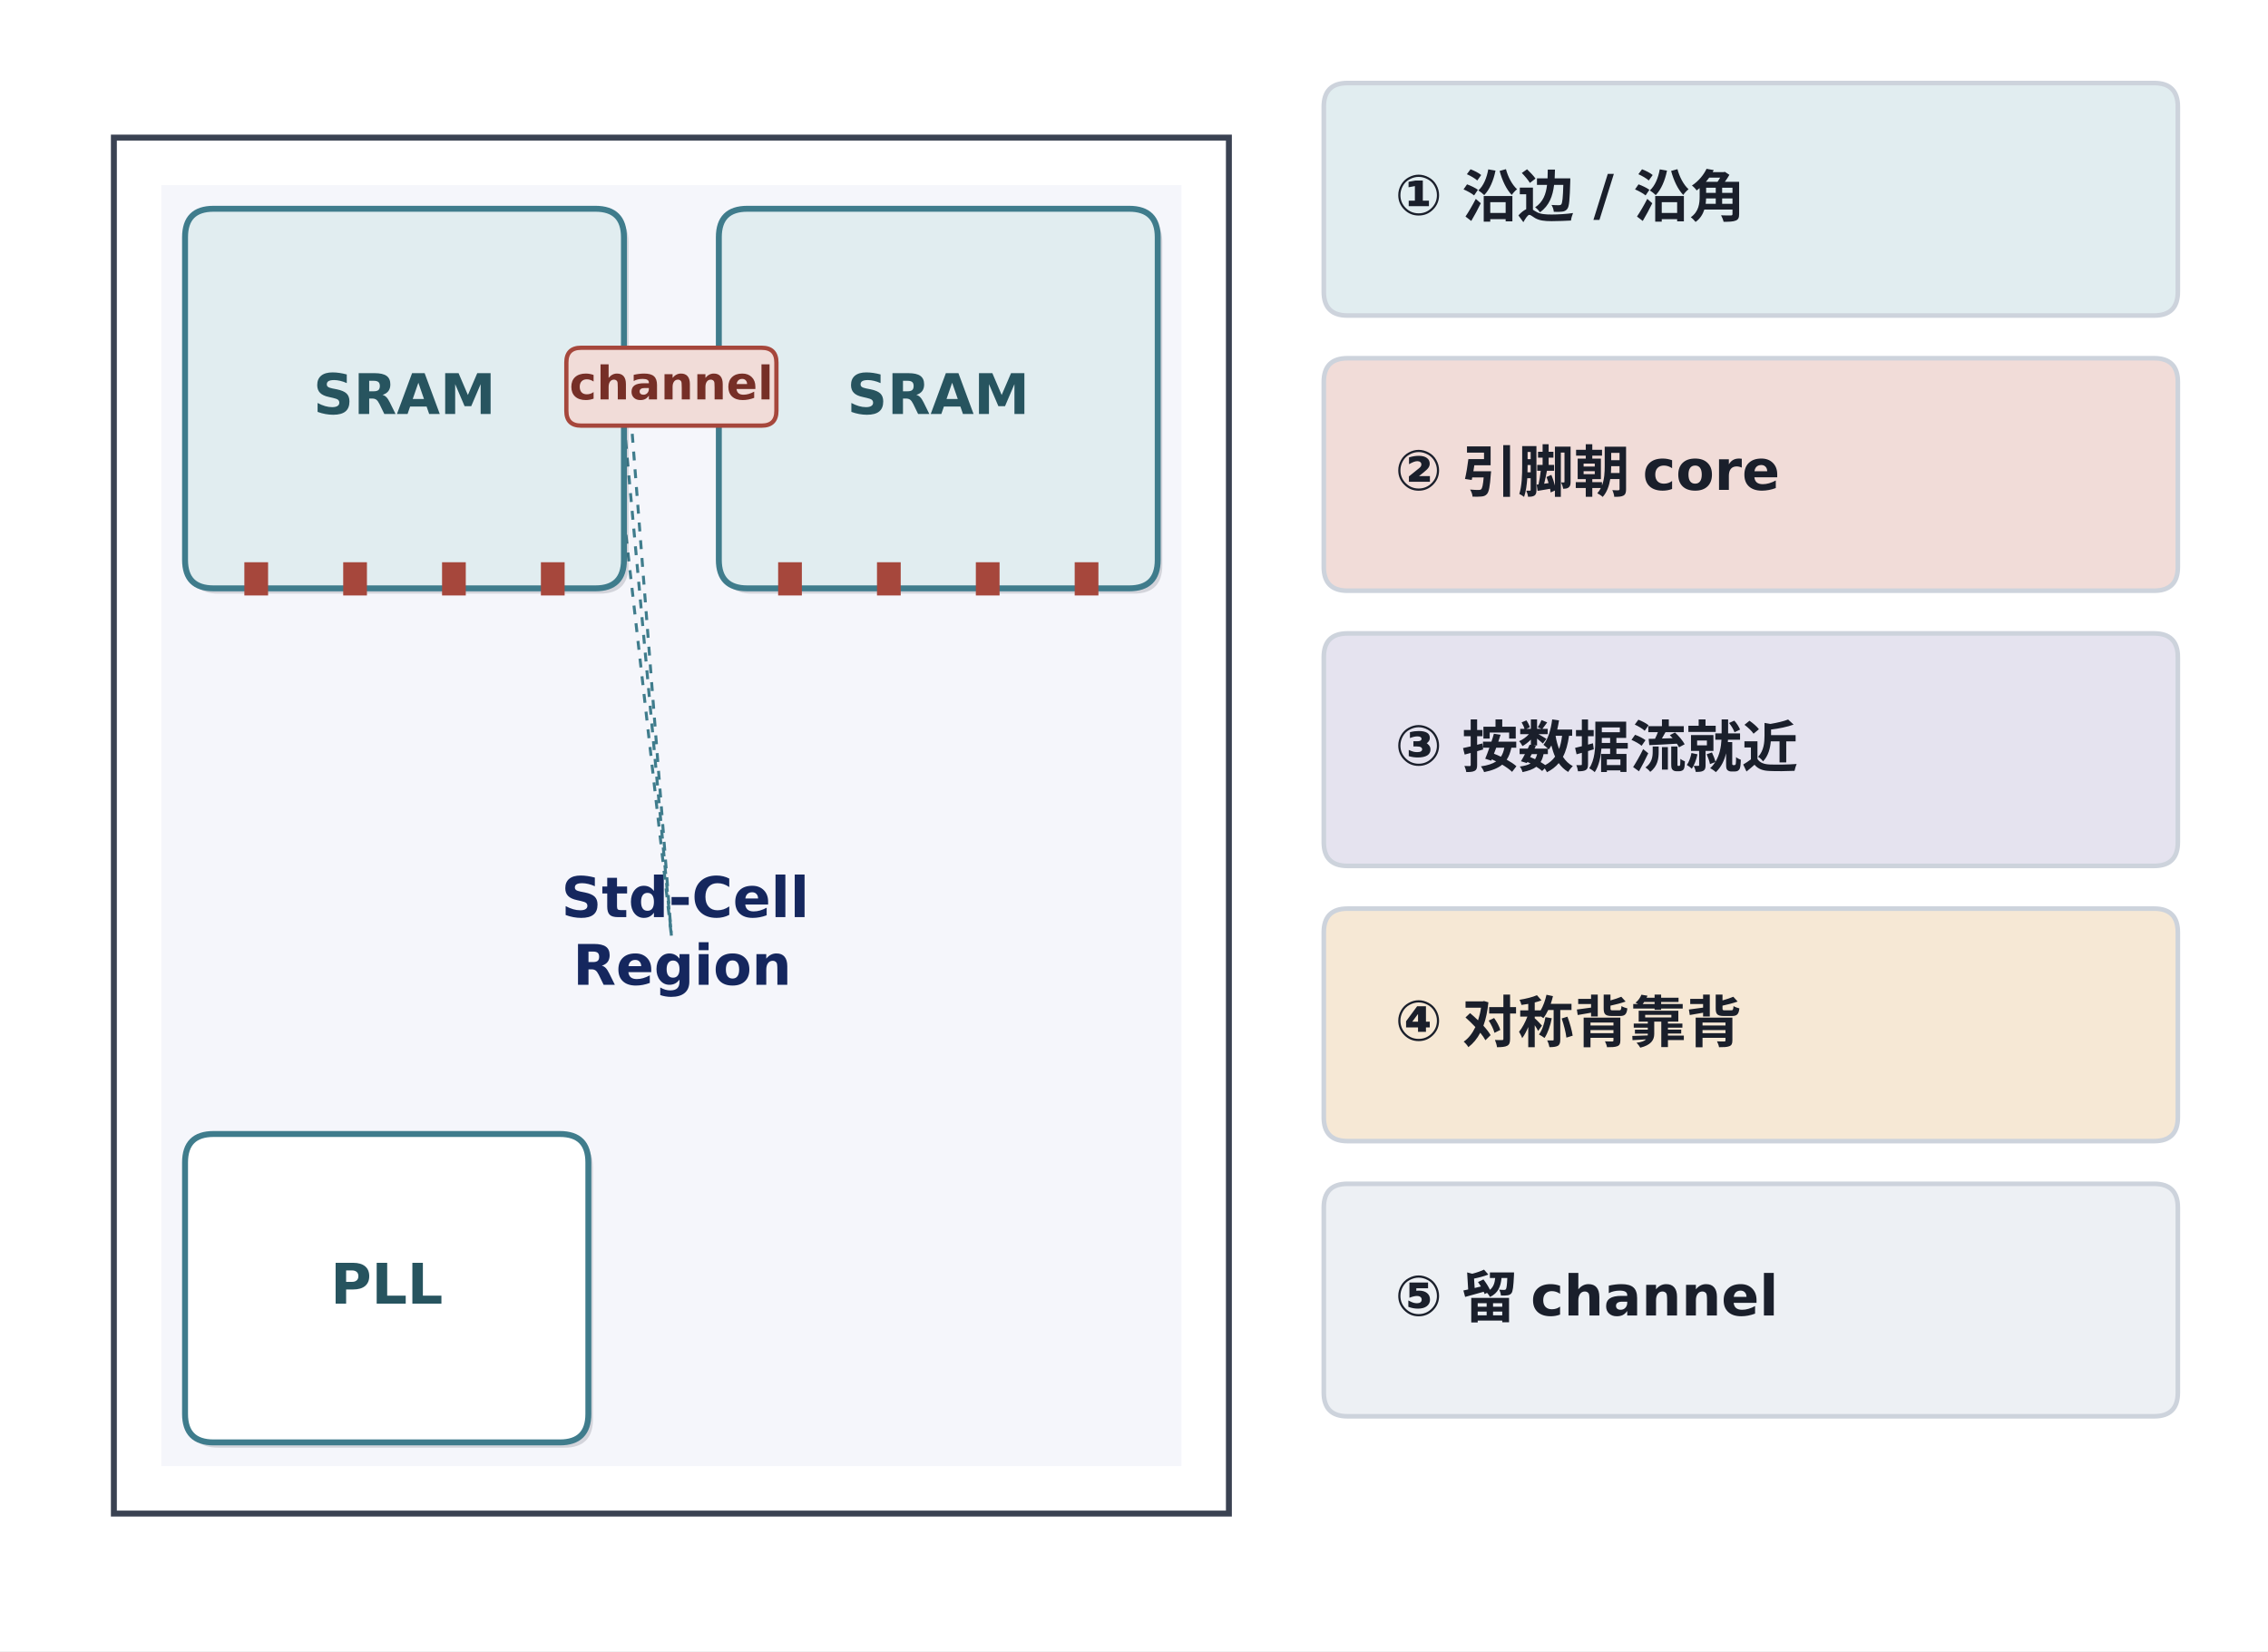
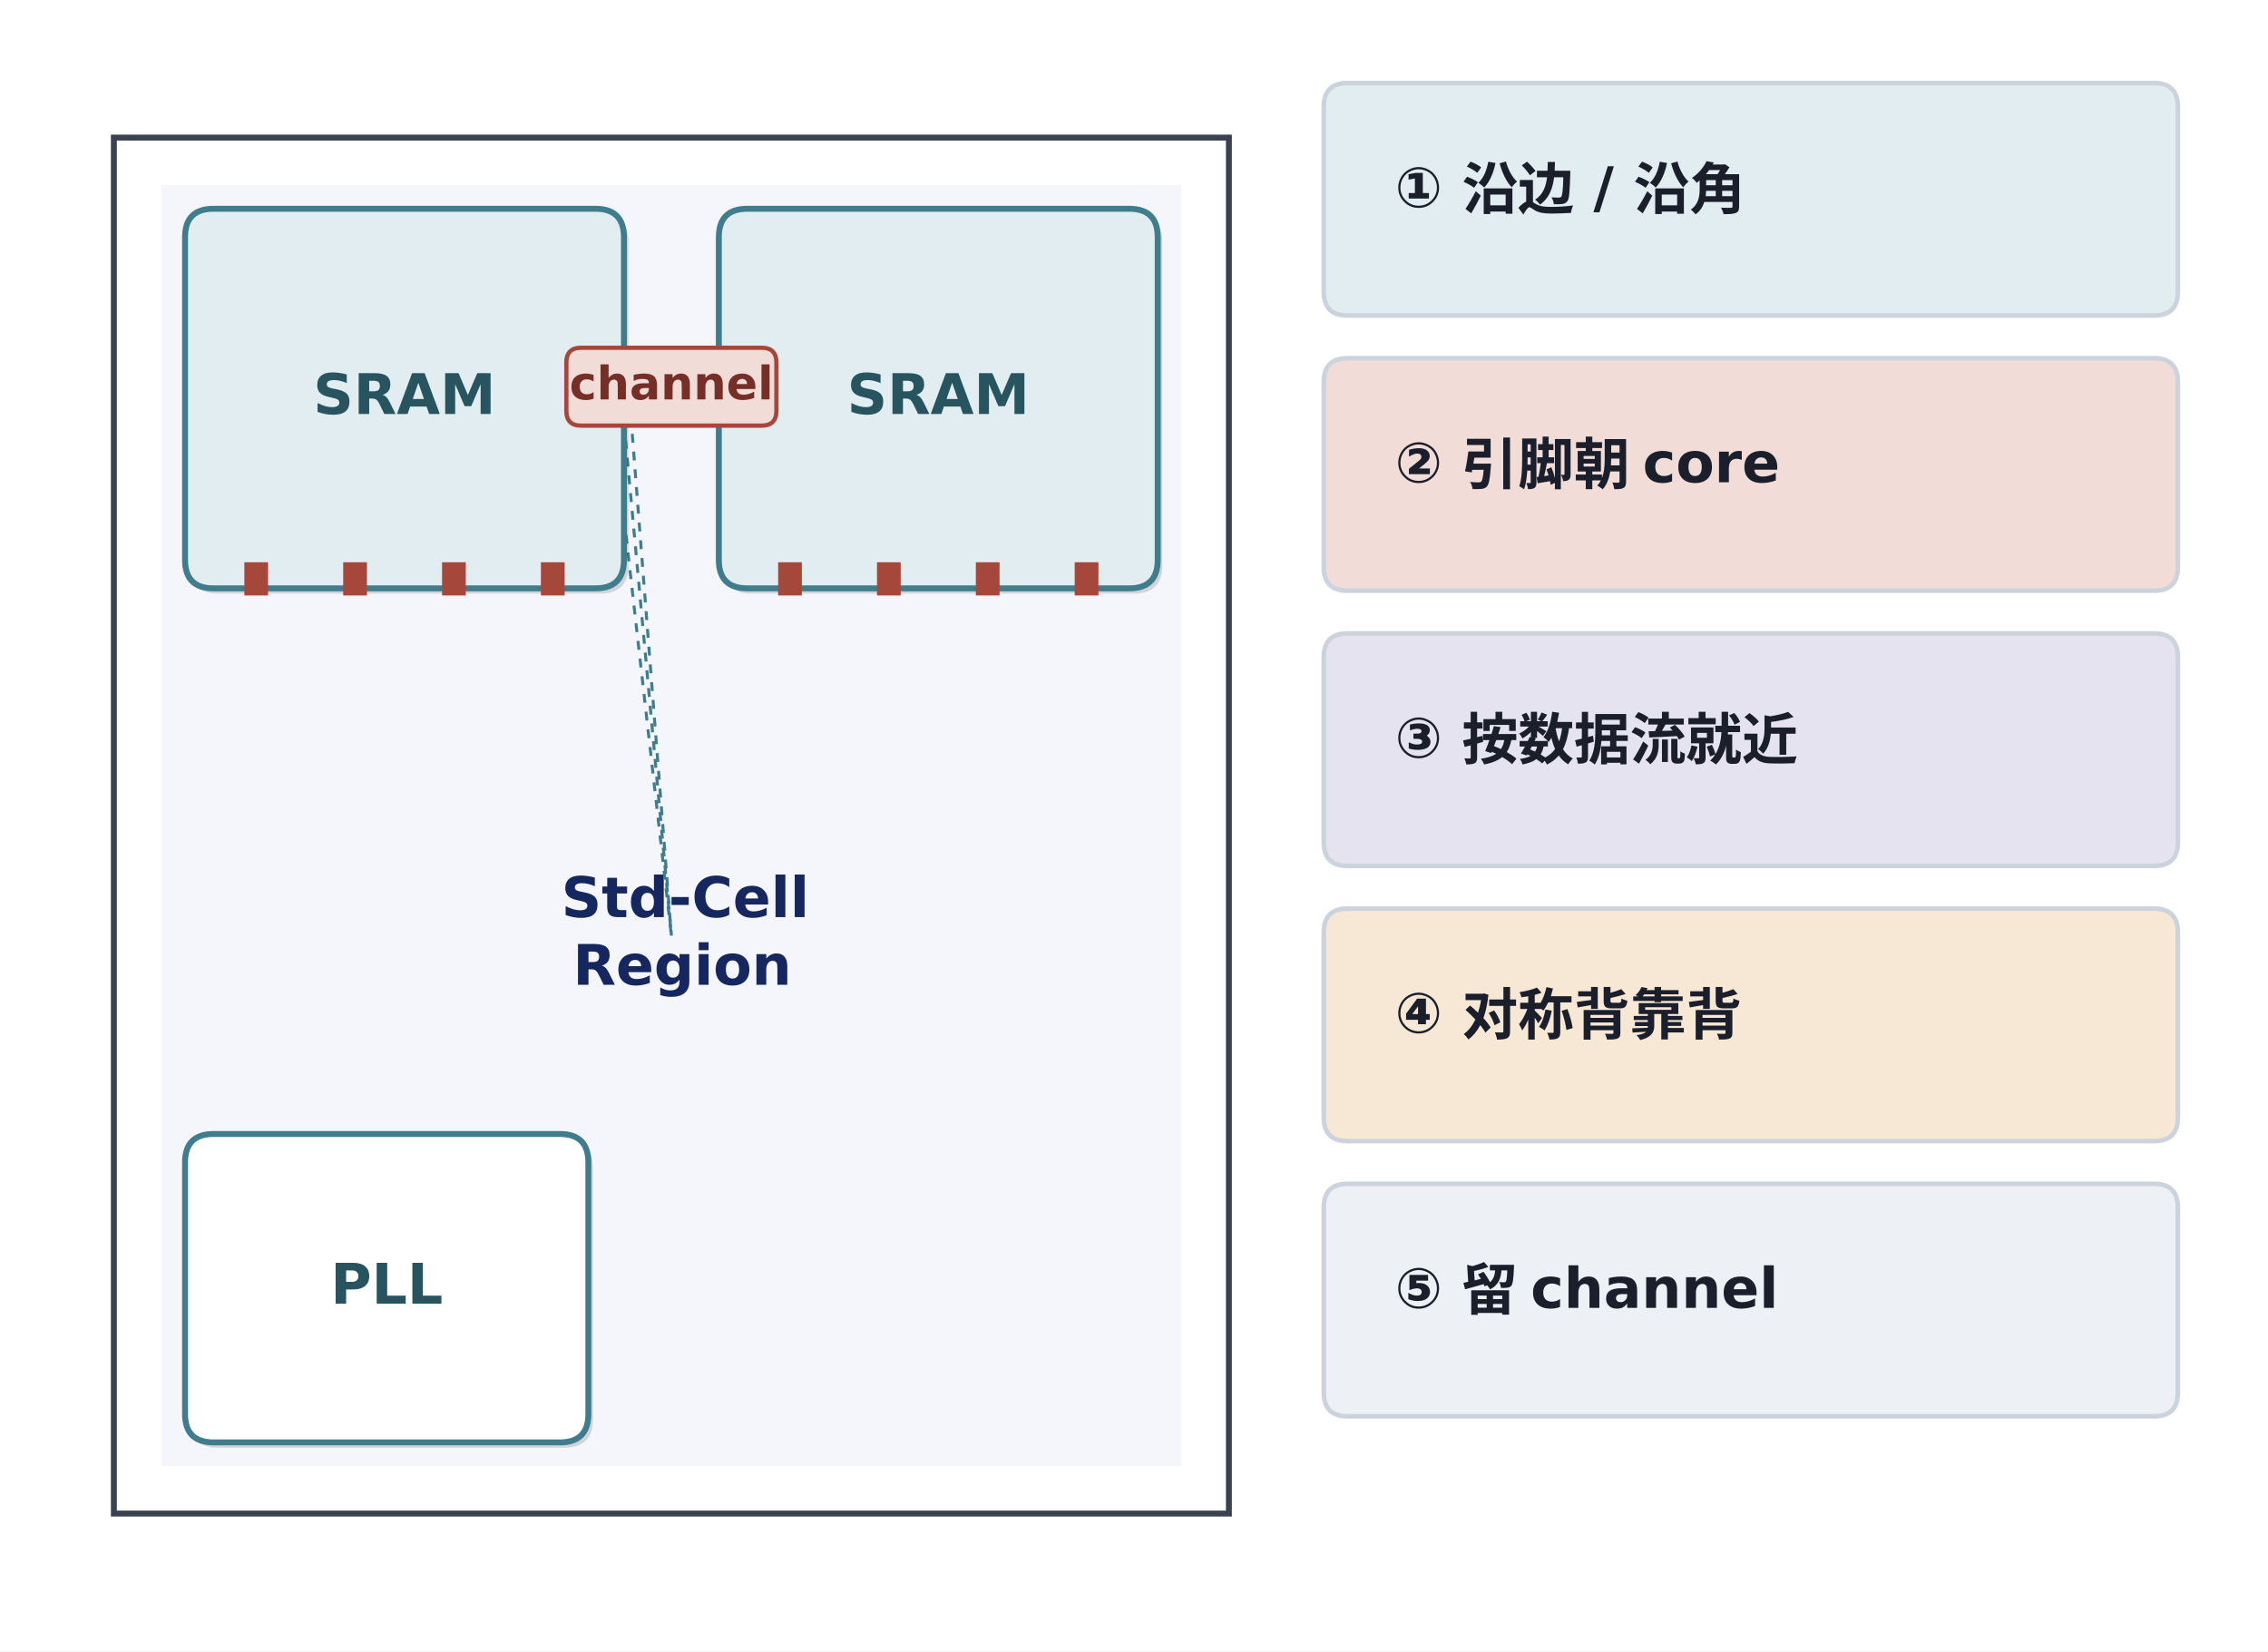
<svg xmlns="http://www.w3.org/2000/svg" width="688.32pt" height="501.12pt" viewBox="0 0 688.32 501.12" version="1.1">
  <defs>
    <style type="text/css">*{stroke-linejoin: round; stroke-linecap: butt}</style>
  </defs>
  <g id="figure_1">
    <g id="patch_1">
      <path d="M 0 501.12  L 688.32 501.12  L 688.32 0  L 0 0  z " style="fill: #ffffff" />
    </g>
    <g id="axes_1">
      <g id="patch_2">
-         <path d="M 5.76 495.36  L 682.56 495.36  L 682.56 5.76  L 5.76 5.76  z " clip-path="url(#p9a1e8b1532)" style="fill: #ffffff" />
+         <path d="M 5.76 495.36  L 682.56 495.36  L 682.56 5.76  L 5.76 5.76  z " clip-path="url(#p45ab08b6b4)" style="fill: #ffffff" />
      </g>
      <g id="patch_3">
-         <path d="M 34.56 459.36  L 372.96 459.36  L 372.96 41.76  L 34.56 41.76  z " clip-path="url(#p9a1e8b1532)" style="fill: #ffffff; stroke: #3a4252; stroke-width: 1.8; stroke-linejoin: miter" />
+         <path d="M 34.56 459.36  L 372.96 459.36  L 372.96 41.76  L 34.56 41.76  z " clip-path="url(#p45ab08b6b4)" style="fill: #ffffff; stroke: #3a4252; stroke-width: 1.8; stroke-linejoin: miter" />
      </g>
      <g id="patch_4">
-         <path d="M 48.96 444.96  L 358.56 444.96  L 358.56 56.16  L 48.96 56.16  z " clip-path="url(#p9a1e8b1532)" style="fill: #e5e9f5; opacity: 0.4" />
+         <path d="M 48.96 444.96  L 358.56 444.96  L 358.56 56.16  L 48.96 56.16  z " clip-path="url(#p45ab08b6b4)" style="fill: #e5e9f5; opacity: 0.4" />
      </g>
      <g id="text_1">
        <text style="font-weight: 700; font-size: 17px; font-family: 'Microsoft YaHei', 'Microsoft YaHei UI', 'SimHei', 'Segoe UI', 'DejaVu Sans', sans-serif; fill: #15275e" transform="translate(170.343 278.3418)">Std-Cell</text>
        <text style="font-weight: 700; font-size: 17px; font-family: 'Microsoft YaHei', 'Microsoft YaHei UI', 'SimHei', 'Segoe UI', 'DejaVu Sans', sans-serif; fill: #15275e" transform="translate(173.8533 298.8751)">Region</text>
      </g>
      <g id="patch_5">
-         <path d="M 408.96 95.76  L 653.76 95.76  Q 660.96 95.76 660.96 88.56  L 660.96 32.4  Q 660.96 25.2 653.76 25.2  L 408.96 25.2  Q 401.76 25.2 401.76 32.4  L 401.76 88.56  Q 401.76 95.76 408.96 95.76  z " clip-path="url(#p9a1e8b1532)" style="fill: #e1edf0; stroke: #cdd3dc; stroke-width: 1.4; stroke-linejoin: miter" />
+         <path d="M 408.96 95.76  L 653.76 95.76  Q 660.96 95.76 660.96 88.56  L 660.96 32.4  Q 660.96 25.2 653.76 25.2  L 408.96 25.2  Q 401.76 25.2 401.76 32.4  L 401.76 88.56  Q 401.76 95.76 408.96 95.76  z " clip-path="url(#p45ab08b6b4)" style="fill: #e1edf0; stroke: #cdd3dc; stroke-width: 1.4; stroke-linejoin: miter" />
      </g>
      <g id="patch_6">
-         <path d="M 408.96 179.28  L 653.76 179.28  Q 660.96 179.28 660.96 172.08  L 660.96 115.92  Q 660.96 108.72 653.76 108.72  L 408.96 108.72  Q 401.76 108.72 401.76 115.92  L 401.76 172.08  Q 401.76 179.28 408.96 179.28  z " clip-path="url(#p9a1e8b1532)" style="fill: #f1dcd8; stroke: #cdd3dc; stroke-width: 1.4; stroke-linejoin: miter" />
+         <path d="M 408.96 179.28  L 653.76 179.28  Q 660.96 179.28 660.96 172.08  L 660.96 115.92  Q 660.96 108.72 653.76 108.72  L 408.96 108.72  Q 401.76 108.72 401.76 115.92  L 401.76 172.08  Q 401.76 179.28 408.96 179.28  z " clip-path="url(#p45ab08b6b4)" style="fill: #f1dcd8; stroke: #cdd3dc; stroke-width: 1.4; stroke-linejoin: miter" />
      </g>
      <g id="patch_7">
-         <path d="M 408.96 262.8  L 653.76 262.8  Q 660.96 262.8 660.96 255.6  L 660.96 199.44  Q 660.96 192.24 653.76 192.24  L 408.96 192.24  Q 401.76 192.24 401.76 199.44  L 401.76 255.6  Q 401.76 262.8 408.96 262.8  z " clip-path="url(#p9a1e8b1532)" style="fill: #e5e3ef; stroke: #cdd3dc; stroke-width: 1.4; stroke-linejoin: miter" />
+         <path d="M 408.96 262.8  L 653.76 262.8  Q 660.96 262.8 660.96 255.6  L 660.96 199.44  Q 660.96 192.24 653.76 192.24  L 408.96 192.24  Q 401.76 192.24 401.76 199.44  L 401.76 255.6  Q 401.76 262.8 408.96 262.8  z " clip-path="url(#p45ab08b6b4)" style="fill: #e5e3ef; stroke: #cdd3dc; stroke-width: 1.4; stroke-linejoin: miter" />
      </g>
      <g id="patch_8">
-         <path d="M 408.96 346.32  L 653.76 346.32  Q 660.96 346.32 660.96 339.12  L 660.96 282.96  Q 660.96 275.76 653.76 275.76  L 408.96 275.76  Q 401.76 275.76 401.76 282.96  L 401.76 339.12  Q 401.76 346.32 408.96 346.32  z " clip-path="url(#p9a1e8b1532)" style="fill: #f6e8d5; stroke: #cdd3dc; stroke-width: 1.4; stroke-linejoin: miter" />
+         <path d="M 408.96 346.32  L 653.76 346.32  Q 660.96 346.32 660.96 339.12  L 660.96 282.96  Q 660.96 275.76 653.76 275.76  L 408.96 275.76  Q 401.76 275.76 401.76 282.96  L 401.76 339.12  Q 401.76 346.32 408.96 346.32  z " clip-path="url(#p45ab08b6b4)" style="fill: #f6e8d5; stroke: #cdd3dc; stroke-width: 1.4; stroke-linejoin: miter" />
      </g>
      <g id="patch_9">
-         <path d="M 408.96 429.84  L 653.76 429.84  Q 660.96 429.84 660.96 422.64  L 660.96 366.48  Q 660.96 359.28 653.76 359.28  L 408.96 359.28  Q 401.76 359.28 401.76 366.48  L 401.76 422.64  Q 401.76 429.84 408.96 429.84  z " clip-path="url(#p9a1e8b1532)" style="fill: #edf0f4; stroke: #cdd3dc; stroke-width: 1.4; stroke-linejoin: miter" />
+         <path d="M 408.96 429.84  L 653.76 429.84  Q 660.96 429.84 660.96 422.64  L 660.96 366.48  Q 660.96 359.28 653.76 359.28  L 408.96 359.28  Q 401.76 359.28 401.76 366.48  L 401.76 422.64  Q 401.76 429.84 408.96 429.84  z " clip-path="url(#p45ab08b6b4)" style="fill: #edf0f4; stroke: #cdd3dc; stroke-width: 1.4; stroke-linejoin: miter" />
      </g>
      <g id="line2d_1">
-         <path d="M 189.36 156.96  L 203.76 283.968  " clip-path="url(#p9a1e8b1532)" style="fill: none; stroke-dasharray: 2.7,2.7; stroke-dashoffset: 0; stroke: #3f7c8c; stroke-width: 0.9" />
+         <path d="M 189.36 156.96  L 203.76 283.968  " clip-path="url(#p45ab08b6b4)" style="fill: none; stroke-dasharray: 2.7,2.7; stroke-dashoffset: 0; stroke: #3f7c8c; stroke-width: 0.9" />
      </g>
      <g id="line2d_2">
-         <path d="M 189.36 128.16  L 203.76 283.968  " clip-path="url(#p9a1e8b1532)" style="fill: none; stroke-dasharray: 2.7,2.7; stroke-dashoffset: 0; stroke: #3f7c8c; stroke-width: 0.9" />
+         <path d="M 189.36 128.16  L 203.76 283.968  " clip-path="url(#p45ab08b6b4)" style="fill: none; stroke-dasharray: 2.7,2.7; stroke-dashoffset: 0; stroke: #3f7c8c; stroke-width: 0.9" />
      </g>
      <g id="line2d_3">
-         <path d="M 189.36 99.36  L 203.76 283.968  " clip-path="url(#p9a1e8b1532)" style="fill: none; stroke-dasharray: 2.7,2.7; stroke-dashoffset: 0; stroke: #3f7c8c; stroke-width: 0.9" />
+         <path d="M 189.36 99.36  L 203.76 283.968  " clip-path="url(#p45ab08b6b4)" style="fill: none; stroke-dasharray: 2.7,2.7; stroke-dashoffset: 0; stroke: #3f7c8c; stroke-width: 0.9" />
      </g>
      <g id="text_2">
-         <text style="font-weight: 700; font-size: 17px; font-family: 'Microsoft YaHei', 'Microsoft YaHei UI', 'SimHei', 'Segoe UI', 'DejaVu Sans', sans-serif; text-anchor: start; fill: #1a1f2b" x="423.36" y="65.162" transform="rotate(-0 423.36 65.16164)">① 沿边 / 沿角</text>
+         <text style="font-weight: 700; font-size: 17px; font-family: 'Microsoft YaHei', 'Microsoft YaHei UI', 'SimHei', 'Segoe UI', 'DejaVu Sans', sans-serif; text-anchor: start; fill: #1a1f2b" x="423.36" y="62.849" transform="rotate(-0 423.36 62.84938)">① 沿边 / 沿角</text>
      </g>
      <g id="text_3">
-         <text style="font-weight: 700; font-size: 17px; font-family: 'Microsoft YaHei', 'Microsoft YaHei UI', 'SimHei', 'Segoe UI', 'DejaVu Sans', sans-serif; text-anchor: start; fill: #1a1f2b" x="423.36" y="148.682" transform="rotate(-0 423.36 148.6816)">② 引脚朝 core</text>
+         <text style="font-weight: 700; font-size: 17px; font-family: 'Microsoft YaHei', 'Microsoft YaHei UI', 'SimHei', 'Segoe UI', 'DejaVu Sans', sans-serif; text-anchor: start; fill: #1a1f2b" x="423.36" y="146.369" transform="rotate(-0 423.36 146.3694)">② 引脚朝 core</text>
      </g>
      <g id="text_4">
-         <text style="font-weight: 700; font-size: 17px; font-family: 'Microsoft YaHei', 'Microsoft YaHei UI', 'SimHei', 'Segoe UI', 'DejaVu Sans', sans-serif; text-anchor: start; fill: #1a1f2b" x="423.36" y="232.202" transform="rotate(-0 423.36 232.2016)">③ 按数据流就近</text>
+         <text style="font-weight: 700; font-size: 17px; font-family: 'Microsoft YaHei', 'Microsoft YaHei UI', 'SimHei', 'Segoe UI', 'DejaVu Sans', sans-serif; text-anchor: start; fill: #1a1f2b" x="423.36" y="229.889" transform="rotate(-0 423.36 229.8894)">③ 按数据流就近</text>
      </g>
      <g id="text_5">
-         <text style="font-weight: 700; font-size: 17px; font-family: 'Microsoft YaHei', 'Microsoft YaHei UI', 'SimHei', 'Segoe UI', 'DejaVu Sans', sans-serif; text-anchor: start; fill: #1a1f2b" x="423.36" y="315.722" transform="rotate(-0 423.36 315.7216)">④ 对称背靠背</text>
+         <text style="font-weight: 700; font-size: 17px; font-family: 'Microsoft YaHei', 'Microsoft YaHei UI', 'SimHei', 'Segoe UI', 'DejaVu Sans', sans-serif; text-anchor: start; fill: #1a1f2b" x="423.36" y="313.409" transform="rotate(-0 423.36 313.4094)">④ 对称背靠背</text>
      </g>
      <g id="text_6">
-         <text style="font-weight: 700; font-size: 17px; font-family: 'Microsoft YaHei', 'Microsoft YaHei UI', 'SimHei', 'Segoe UI', 'DejaVu Sans', sans-serif; text-anchor: start; fill: #1a1f2b" x="423.36" y="399.242" transform="rotate(-0 423.36 399.2416)">⑤ 留 channel</text>
+         <text style="font-weight: 700; font-size: 17px; font-family: 'Microsoft YaHei', 'Microsoft YaHei UI', 'SimHei', 'Segoe UI', 'DejaVu Sans', sans-serif; text-anchor: start; fill: #1a1f2b" x="423.36" y="396.929" transform="rotate(-0 423.36 396.9294)">⑤ 留 channel</text>
      </g>
      <g id="patch_10">
-         <path d="M 66.2 180.16  L 182.12 180.16  Q 190.76 180.16 190.76 171.52  L 190.76 73.6  Q 190.76 64.96 182.12 64.96  L 66.2 64.96  Q 57.56 64.96 57.56 73.6  L 57.56 171.52  Q 57.56 180.16 66.2 180.16  z " clip-path="url(#p9a1e8b1532)" style="fill: #1a1f2b; opacity: 0.16" />
-         <path d="M 64.8 178.56  L 180.72 178.56  Q 189.36 178.56 189.36 169.92  L 189.36 72  Q 189.36 63.36 180.72 63.36  L 64.8 63.36  Q 56.16 63.36 56.16 72  L 56.16 169.92  Q 56.16 178.56 64.8 178.56  z " clip-path="url(#p9a1e8b1532)" style="fill: #e1edf0; stroke: #3f7c8c; stroke-width: 1.8; stroke-linejoin: miter" />
+         <path d="M 66.2 180.16  L 182.12 180.16  Q 190.76 180.16 190.76 171.52  L 190.76 73.6  Q 190.76 64.96 182.12 64.96  L 66.2 64.96  Q 57.56 64.96 57.56 73.6  L 57.56 171.52  Q 57.56 180.16 66.2 180.16  z " clip-path="url(#p45ab08b6b4)" style="fill: #1a1f2b; opacity: 0.16" />
+         <path d="M 64.8 178.56  L 180.72 178.56  Q 189.36 178.56 189.36 169.92  L 189.36 72  Q 189.36 63.36 180.72 63.36  L 64.8 63.36  Q 56.16 63.36 56.16 72  L 56.16 169.92  Q 56.16 178.56 64.8 178.56  z " clip-path="url(#p45ab08b6b4)" style="fill: #e1edf0; stroke: #3f7c8c; stroke-width: 1.8; stroke-linejoin: miter" />
      </g>
      <g id="patch_11">
-         <path d="M 228.2 180.16  L 344.12 180.16  Q 352.76 180.16 352.76 171.52  L 352.76 73.6  Q 352.76 64.96 344.12 64.96  L 228.2 64.96  Q 219.56 64.96 219.56 73.6  L 219.56 171.52  Q 219.56 180.16 228.2 180.16  z " clip-path="url(#p9a1e8b1532)" style="fill: #1a1f2b; opacity: 0.16" />
-         <path d="M 226.8 178.56  L 342.72 178.56  Q 351.36 178.56 351.36 169.92  L 351.36 72  Q 351.36 63.36 342.72 63.36  L 226.8 63.36  Q 218.16 63.36 218.16 72  L 218.16 169.92  Q 218.16 178.56 226.8 178.56  z " clip-path="url(#p9a1e8b1532)" style="fill: #e1edf0; stroke: #3f7c8c; stroke-width: 1.8; stroke-linejoin: miter" />
+         <path d="M 228.2 180.16  L 344.12 180.16  Q 352.76 180.16 352.76 171.52  L 352.76 73.6  Q 352.76 64.96 344.12 64.96  L 228.2 64.96  Q 219.56 64.96 219.56 73.6  L 219.56 171.52  Q 219.56 180.16 228.2 180.16  z " clip-path="url(#p45ab08b6b4)" style="fill: #1a1f2b; opacity: 0.16" />
+         <path d="M 226.8 178.56  L 342.72 178.56  Q 351.36 178.56 351.36 169.92  L 351.36 72  Q 351.36 63.36 342.72 63.36  L 226.8 63.36  Q 218.16 63.36 218.16 72  L 218.16 169.92  Q 218.16 178.56 226.8 178.56  z " clip-path="url(#p45ab08b6b4)" style="fill: #e1edf0; stroke: #3f7c8c; stroke-width: 1.8; stroke-linejoin: miter" />
      </g>
      <g id="patch_12">
-         <path d="M 66.2 439.36  L 171.32 439.36  Q 179.96 439.36 179.96 430.72  L 179.96 354.4  Q 179.96 345.76 171.32 345.76  L 66.2 345.76  Q 57.56 345.76 57.56 354.4  L 57.56 430.72  Q 57.56 439.36 66.2 439.36  z " clip-path="url(#p9a1e8b1532)" style="fill: #1a1f2b; opacity: 0.16" />
-         <path d="M 64.8 437.76  L 169.92 437.76  Q 178.56 437.76 178.56 429.12  L 178.56 352.8  Q 178.56 344.16 169.92 344.16  L 64.8 344.16  Q 56.16 344.16 56.16 352.8  L 56.16 429.12  Q 56.16 437.76 64.8 437.76  z " clip-path="url(#p9a1e8b1532)" style="fill: #ffffff; stroke: #3f7c8c; stroke-width: 1.8; stroke-linejoin: miter" />
+         <path d="M 66.2 439.36  L 171.32 439.36  Q 179.96 439.36 179.96 430.72  L 179.96 354.4  Q 179.96 345.76 171.32 345.76  L 66.2 345.76  Q 57.56 345.76 57.56 354.4  L 57.56 430.72  Q 57.56 439.36 66.2 439.36  z " clip-path="url(#p45ab08b6b4)" style="fill: #1a1f2b; opacity: 0.16" />
+         <path d="M 64.8 437.76  L 169.92 437.76  Q 178.56 437.76 178.56 429.12  L 178.56 352.8  Q 178.56 344.16 169.92 344.16  L 64.8 344.16  Q 56.16 344.16 56.16 352.8  L 56.16 429.12  Q 56.16 437.76 64.8 437.76  z " clip-path="url(#p45ab08b6b4)" style="fill: #ffffff; stroke: #3f7c8c; stroke-width: 1.8; stroke-linejoin: miter" />
      </g>
      <g id="patch_13">
-         <path d="M 74.16 180.72  L 81.36 180.72  L 81.36 170.64  L 74.16 170.64  z " clip-path="url(#p9a1e8b1532)" style="fill: #a6473c" />
+         <path d="M 74.16 180.72  L 81.36 180.72  L 81.36 170.64  L 74.16 170.64  z " clip-path="url(#p45ab08b6b4)" style="fill: #a6473c" />
      </g>
      <g id="patch_14">
-         <path d="M 104.16 180.72  L 111.36 180.72  L 111.36 170.64  L 104.16 170.64  z " clip-path="url(#p9a1e8b1532)" style="fill: #a6473c" />
+         <path d="M 104.16 180.72  L 111.36 180.72  L 111.36 170.64  L 104.16 170.64  z " clip-path="url(#p45ab08b6b4)" style="fill: #a6473c" />
      </g>
      <g id="patch_15">
-         <path d="M 134.16 180.72  L 141.36 180.72  L 141.36 170.64  L 134.16 170.64  z " clip-path="url(#p9a1e8b1532)" style="fill: #a6473c" />
+         <path d="M 134.16 180.72  L 141.36 180.72  L 141.36 170.64  L 134.16 170.64  z " clip-path="url(#p45ab08b6b4)" style="fill: #a6473c" />
      </g>
      <g id="patch_16">
-         <path d="M 164.16 180.72  L 171.36 180.72  L 171.36 170.64  L 164.16 170.64  z " clip-path="url(#p9a1e8b1532)" style="fill: #a6473c" />
+         <path d="M 164.16 180.72  L 171.36 180.72  L 171.36 170.64  L 164.16 170.64  z " clip-path="url(#p45ab08b6b4)" style="fill: #a6473c" />
      </g>
      <g id="patch_17">
-         <path d="M 236.16 180.72  L 243.36 180.72  L 243.36 170.64  L 236.16 170.64  z " clip-path="url(#p9a1e8b1532)" style="fill: #a6473c" />
+         <path d="M 236.16 180.72  L 243.36 180.72  L 243.36 170.64  L 236.16 170.64  z " clip-path="url(#p45ab08b6b4)" style="fill: #a6473c" />
      </g>
      <g id="patch_18">
-         <path d="M 266.16 180.72  L 273.36 180.72  L 273.36 170.64  L 266.16 170.64  z " clip-path="url(#p9a1e8b1532)" style="fill: #a6473c" />
+         <path d="M 266.16 180.72  L 273.36 180.72  L 273.36 170.64  L 266.16 170.64  z " clip-path="url(#p45ab08b6b4)" style="fill: #a6473c" />
      </g>
      <g id="patch_19">
-         <path d="M 296.16 180.72  L 303.36 180.72  L 303.36 170.64  L 296.16 170.64  z " clip-path="url(#p9a1e8b1532)" style="fill: #a6473c" />
+         <path d="M 296.16 180.72  L 303.36 180.72  L 303.36 170.64  L 296.16 170.64  z " clip-path="url(#p45ab08b6b4)" style="fill: #a6473c" />
      </g>
      <g id="patch_20">
-         <path d="M 326.16 180.72  L 333.36 180.72  L 333.36 170.64  L 326.16 170.64  z " clip-path="url(#p9a1e8b1532)" style="fill: #a6473c" />
+         <path d="M 326.16 180.72  L 333.36 180.72  L 333.36 170.64  L 326.16 170.64  z " clip-path="url(#p45ab08b6b4)" style="fill: #a6473c" />
      </g>
      <g id="text_7">
        <text style="font-weight: 700; font-size: 17px; font-family: 'Microsoft YaHei', 'Microsoft YaHei UI', 'SimHei', 'Segoe UI', 'DejaVu Sans', sans-serif; text-anchor: middle; fill: #27545f" x="122.76" y="125.642" transform="rotate(-0 122.76 125.6416)">SRAM</text>
      </g>
      <g id="text_8">
        <text style="font-weight: 700; font-size: 17px; font-family: 'Microsoft YaHei', 'Microsoft YaHei UI', 'SimHei', 'Segoe UI', 'DejaVu Sans', sans-serif; text-anchor: middle; fill: #27545f" x="284.76" y="125.642" transform="rotate(-0 284.76 125.6416)">SRAM</text>
      </g>
      <g id="text_9">
        <text style="font-weight: 700; font-size: 17px; font-family: 'Microsoft YaHei', 'Microsoft YaHei UI', 'SimHei', 'Segoe UI', 'DejaVu Sans', sans-serif; text-anchor: middle; fill: #27545f" x="117.36" y="395.642" transform="rotate(-0 117.36 395.6416)">PLL</text>
      </g>
      <g id="text_10">
        <g id="patch_21">
          <path d="M 176.365 129.176  L 231.155 129.176  Q 235.635 129.176 235.635 124.696  L 235.635 110.024  Q 235.635 105.544 231.155 105.544  L 176.365 105.544  Q 171.885 105.544 171.885 110.024  L 171.885 124.696  Q 171.885 129.176 176.365 129.176  z " style="fill: #f1dcd8; stroke: #a6473c; stroke-width: 1.3; stroke-linejoin: miter" />
        </g>
        <text style="font-weight: 700; font-size: 14px; font-family: 'Microsoft YaHei', 'Microsoft YaHei UI', 'SimHei', 'Segoe UI', 'DejaVu Sans', sans-serif; text-anchor: middle; fill: #762f27" x="203.76" y="121.215" transform="rotate(-0 203.76 121.2155)">channel</text>
      </g>
    </g>
  </g>
  <defs>
-     <clipPath id="p9a1e8b1532">
+     <clipPath id="p45ab08b6b4">
      <rect x="5.76" y="5.76" width="676.8" height="489.6" />
    </clipPath>
  </defs>
</svg>
